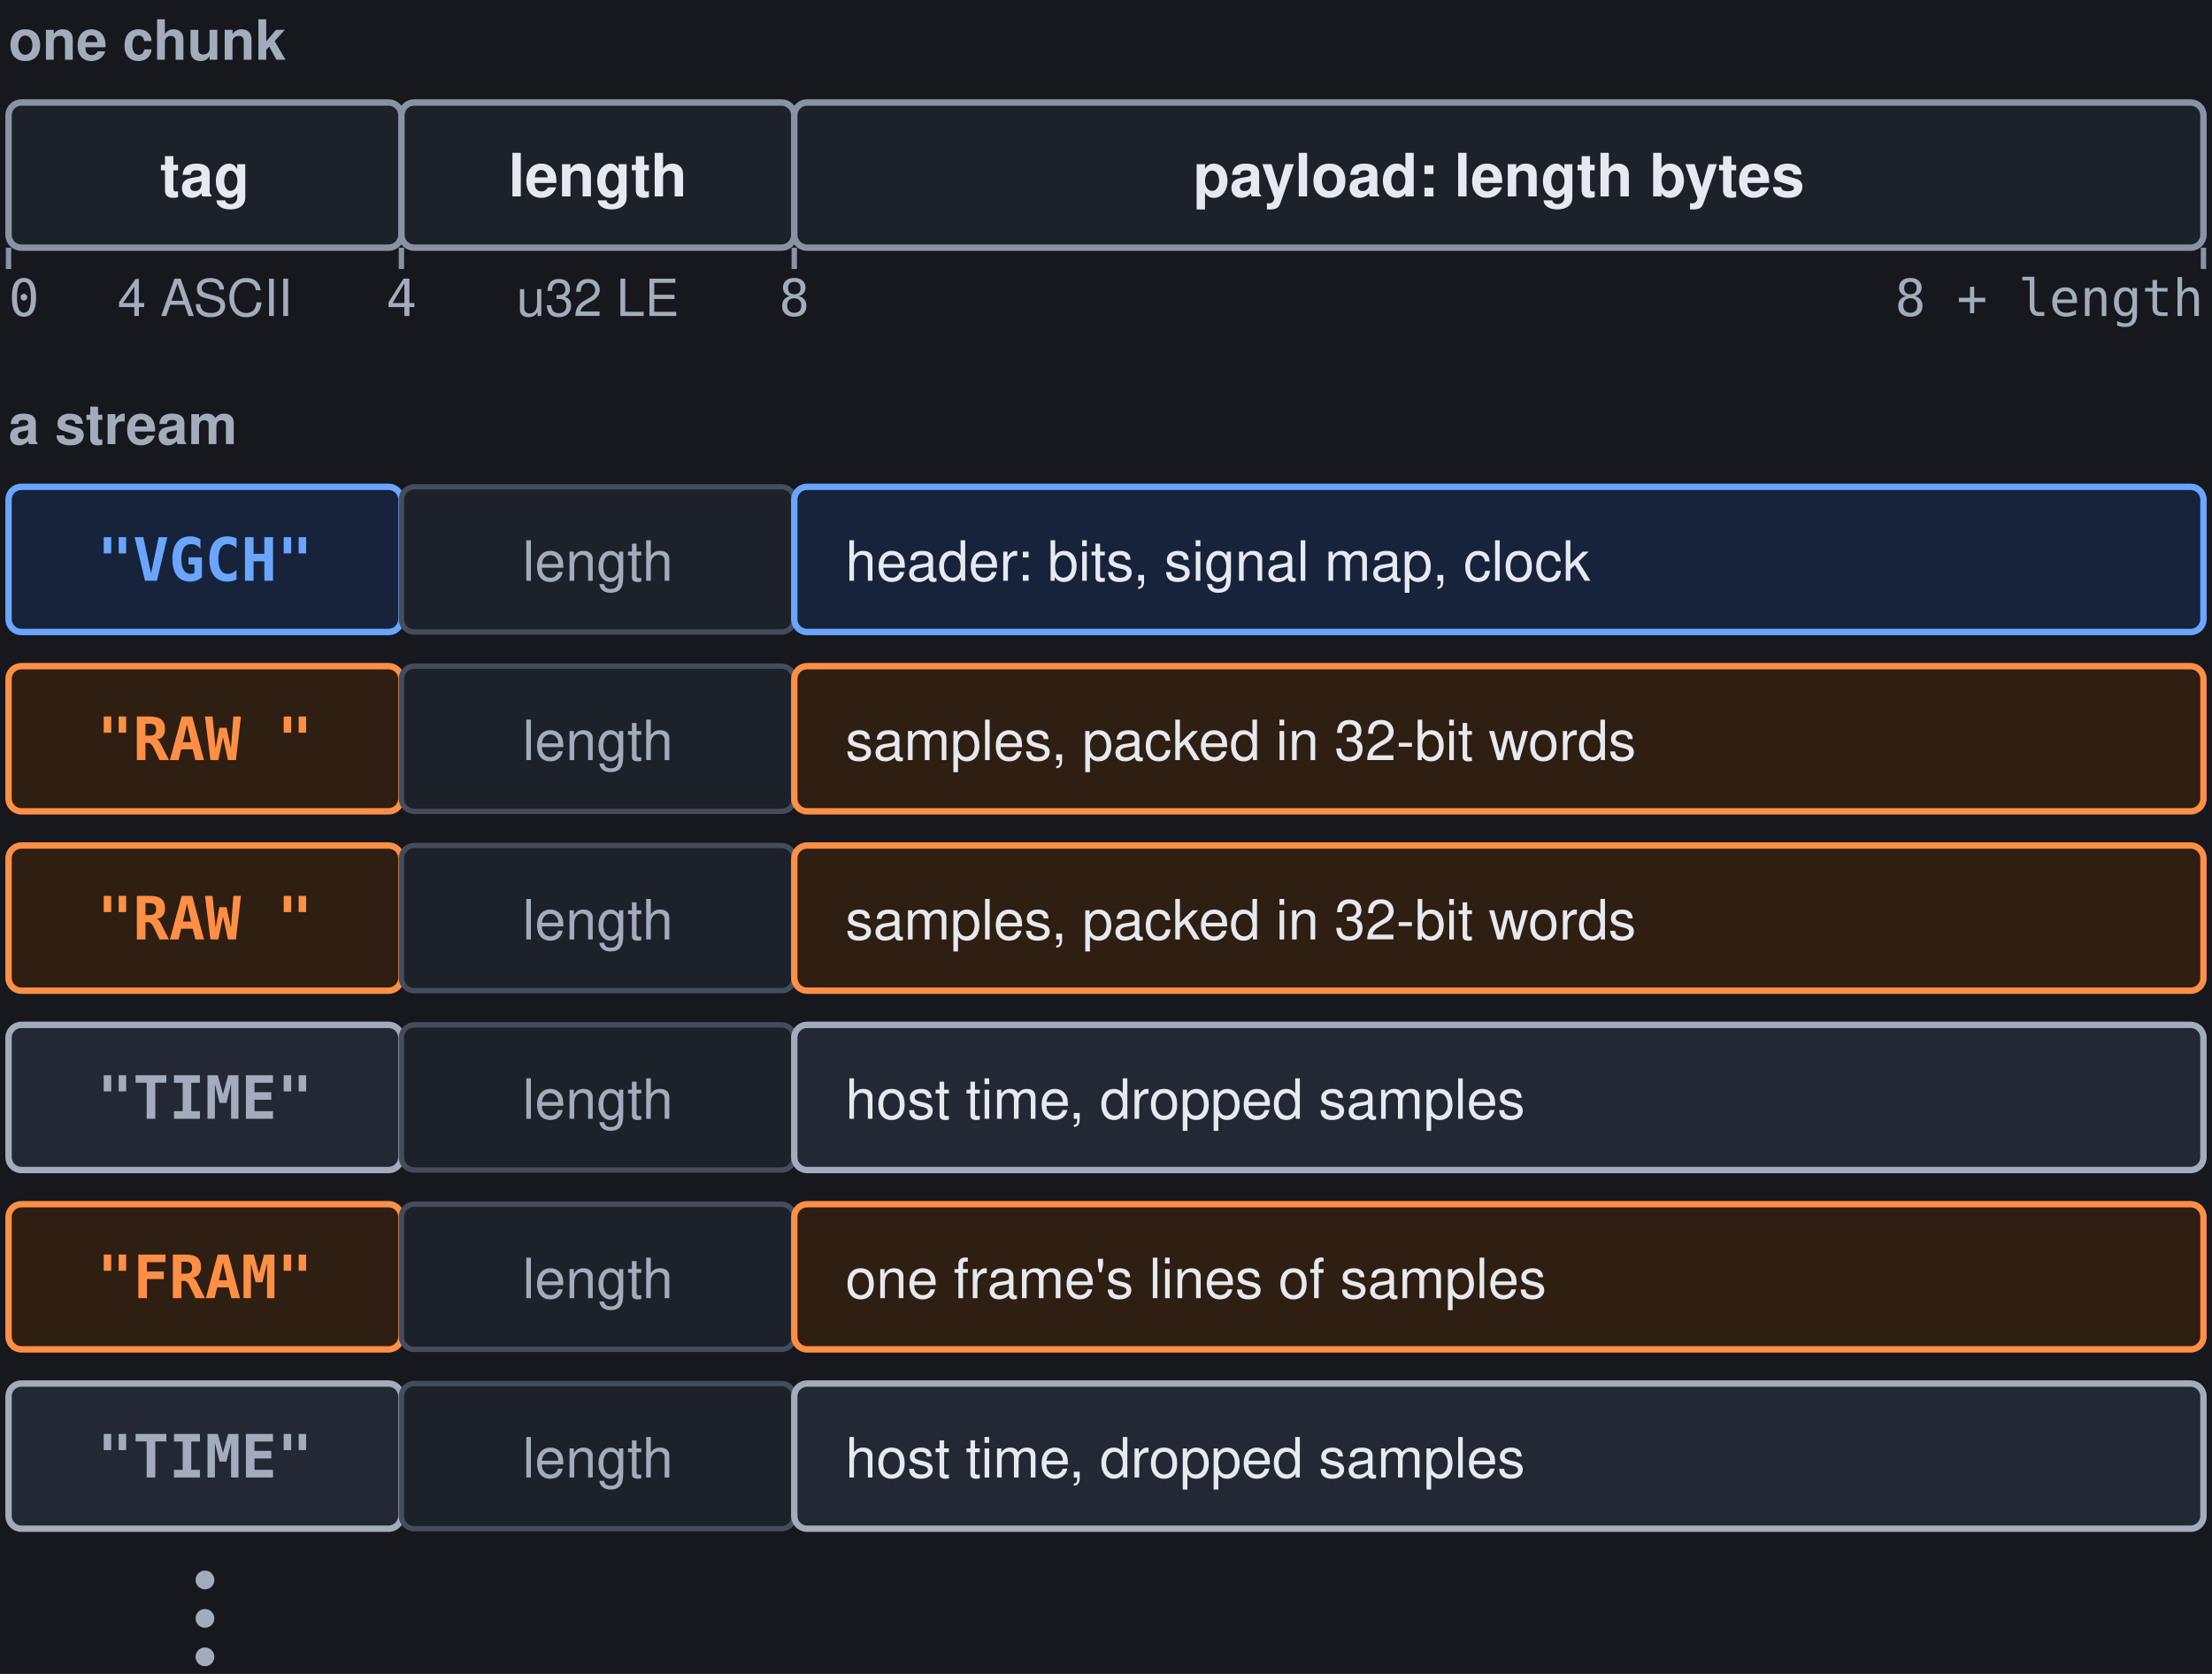
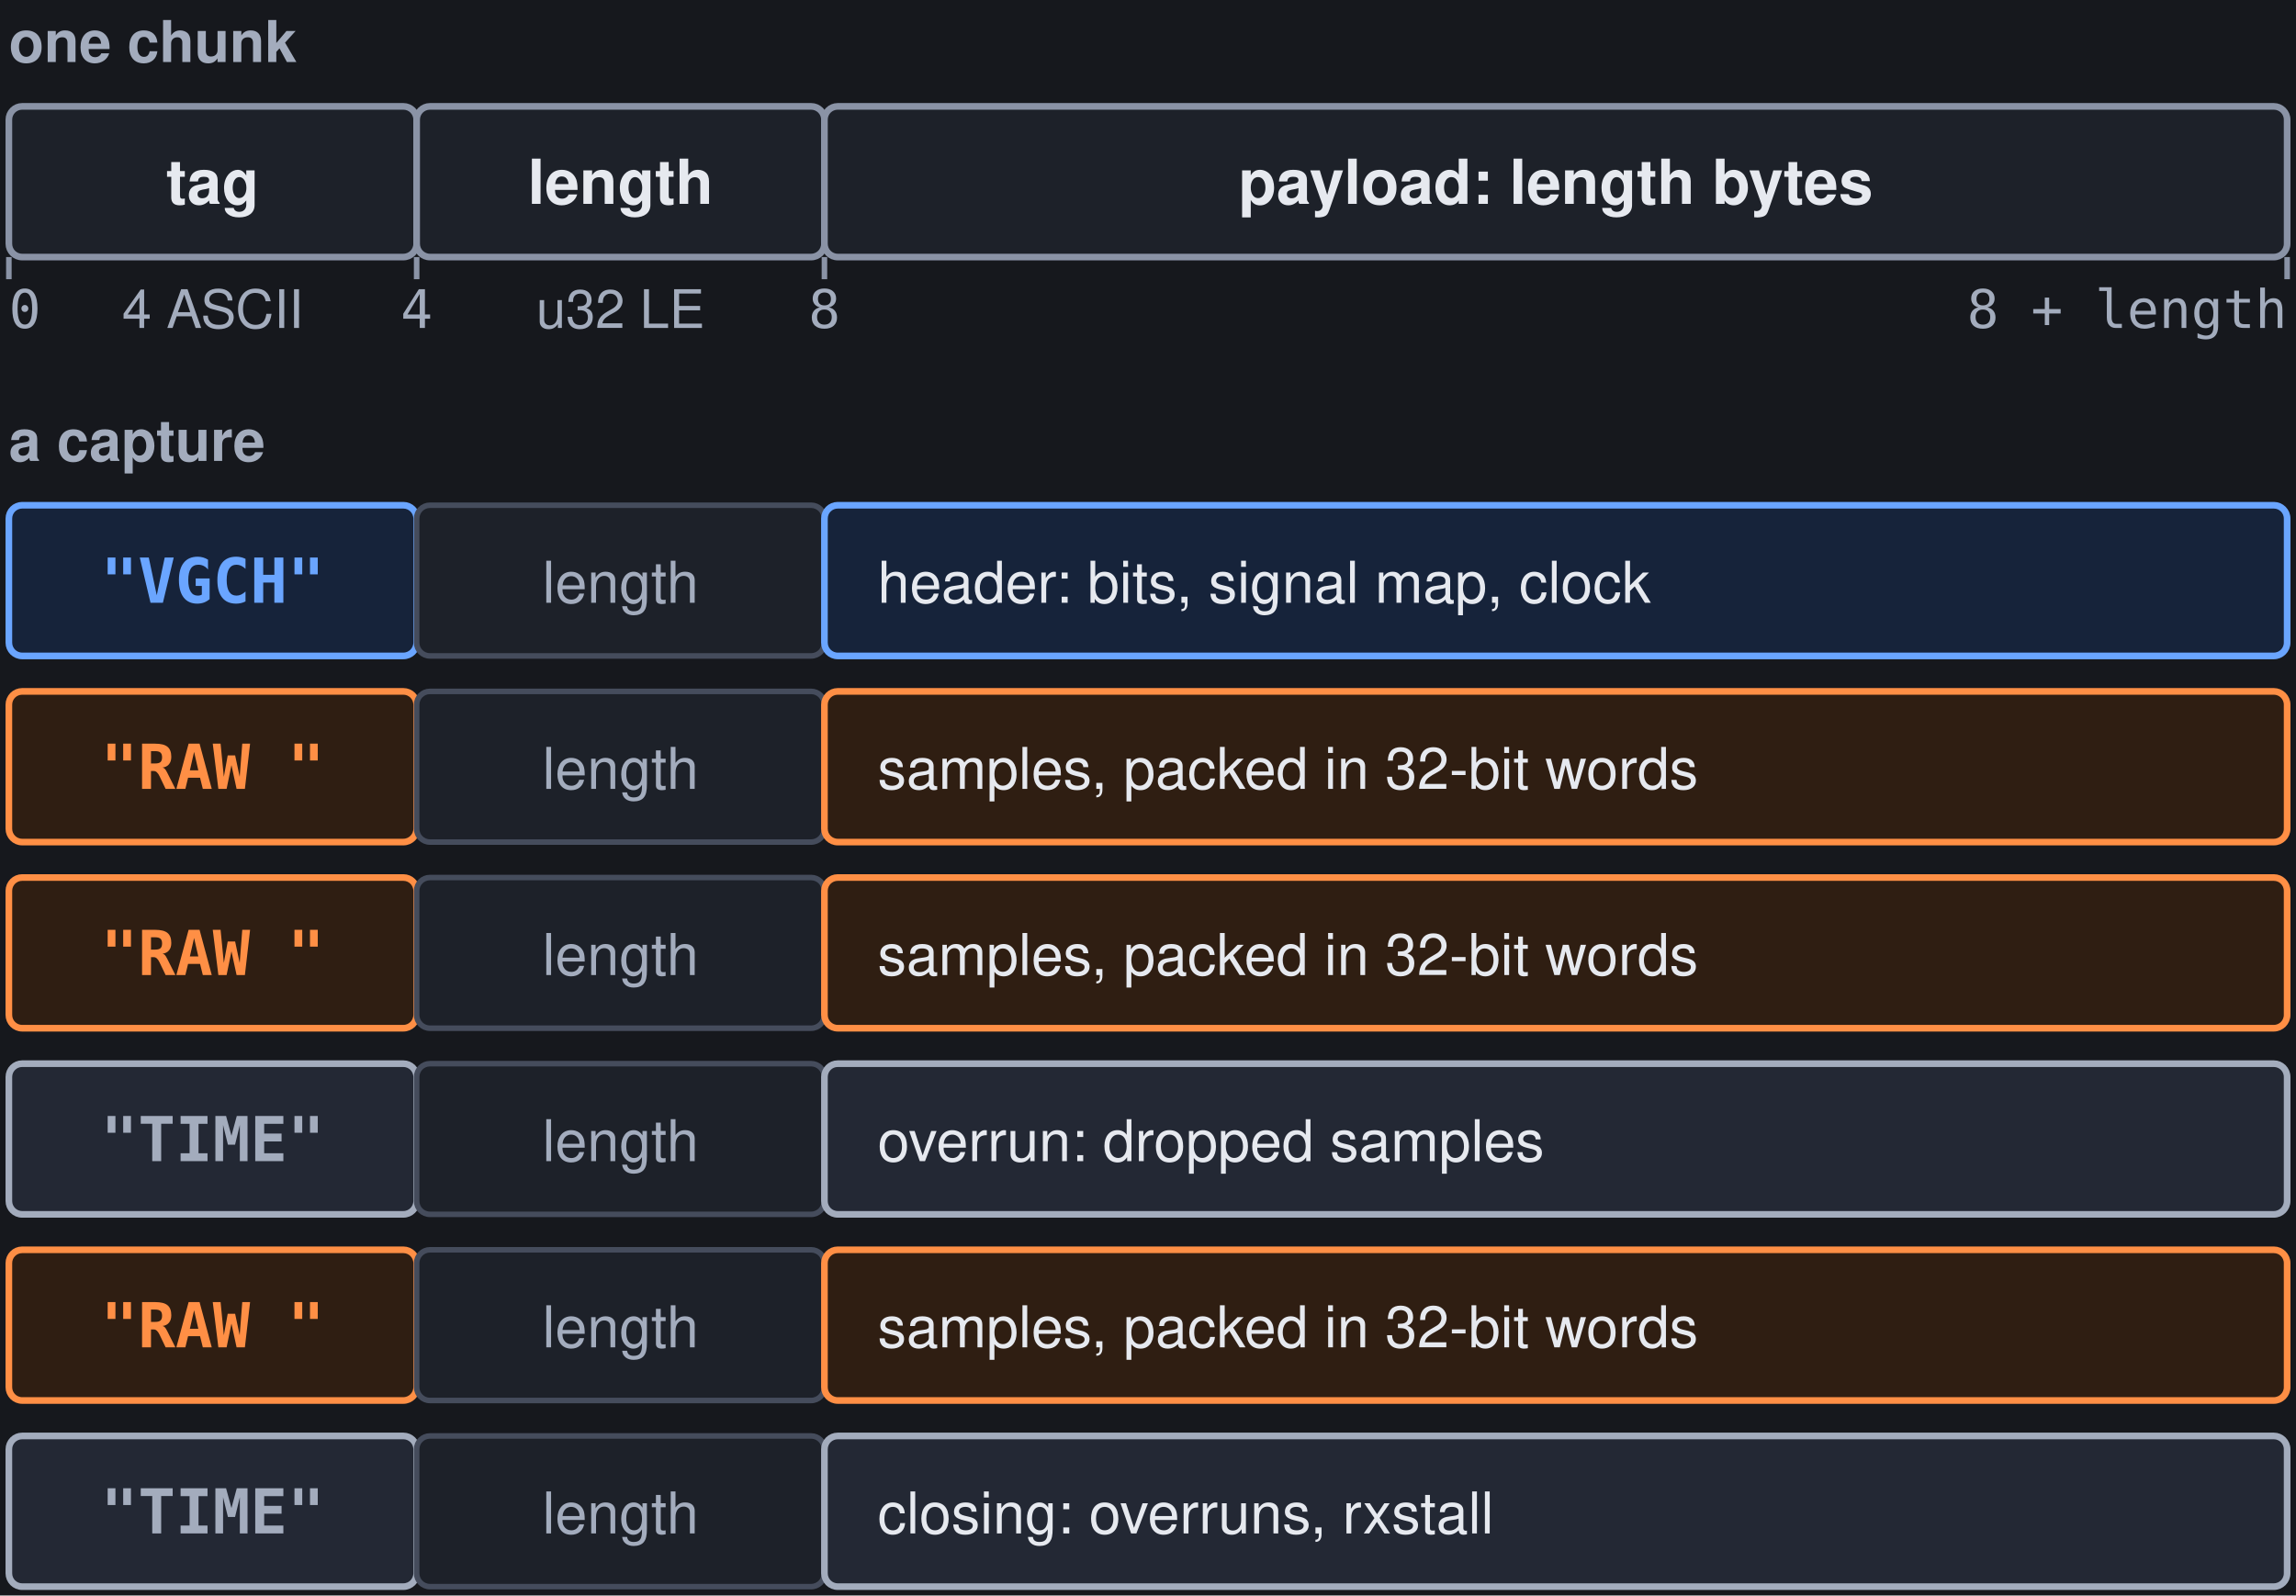
- <svg xmlns="http://www.w3.org/2000/svg" width="518" height="392" viewBox="0 0 518 392" role="img" aria-labelledby="t">
-   <rect x="0" y="0" width="518" height="392" fill="#16181d" />
+ <svg xmlns="http://www.w3.org/2000/svg" width="518" height="360" viewBox="0 0 518 360" role="img" aria-labelledby="t">
+   <rect x="0" y="0" width="518" height="360" fill="#16181d" />
  <text x="2" y="14" font-family="-apple-system, BlinkMacSystemFont, 'Segoe UI', Helvetica, Arial, sans-serif" font-size="13" font-weight="600" fill="#a3acbd" text-anchor="start">one chunk</text>
  <rect x="2" y="24" width="92" height="34" rx="3" fill="#1d2129" stroke="#8a93a6" stroke-width="1.5" />
  <text x="48.0" y="46" font-family="-apple-system, BlinkMacSystemFont, 'Segoe UI', Helvetica, Arial, sans-serif" font-size="14" font-weight="700" fill="#e6e9ef" text-anchor="middle">tag</text>
  <rect x="94" y="24" width="92" height="34" rx="3" fill="#1d2129" stroke="#8a93a6" stroke-width="1.5" />
  <text x="140.0" y="46" font-family="-apple-system, BlinkMacSystemFont, 'Segoe UI', Helvetica, Arial, sans-serif" font-size="14" font-weight="700" fill="#e6e9ef" text-anchor="middle">length</text>
  <rect x="186" y="24" width="330" height="34" rx="3" fill="#1d2129" stroke="#8a93a6" stroke-width="1.5" />
  <text x="351.0" y="46" font-family="-apple-system, BlinkMacSystemFont, 'Segoe UI', Helvetica, Arial, sans-serif" font-size="14" font-weight="700" fill="#e6e9ef" text-anchor="middle">payload: length bytes</text>
  <line x1="2" y1="58" x2="2" y2="63" stroke="#8a93a6" stroke-width="1.25" />
  <text x="2" y="74" font-family="ui-monospace, SFMono-Regular, Menlo, Consolas, monospace" font-size="12" font-weight="400" fill="#a3acbd" text-anchor="start">0</text>
  <line x1="94" y1="58" x2="94" y2="63" stroke="#8a93a6" stroke-width="1.25" />
  <text x="94" y="74" font-family="ui-monospace, SFMono-Regular, Menlo, Consolas, monospace" font-size="12" font-weight="400" fill="#a3acbd" text-anchor="middle">4</text>
  <line x1="186" y1="58" x2="186" y2="63" stroke="#8a93a6" stroke-width="1.25" />
  <text x="186" y="74" font-family="ui-monospace, SFMono-Regular, Menlo, Consolas, monospace" font-size="12" font-weight="400" fill="#a3acbd" text-anchor="middle">8</text>
  <line x1="516" y1="58" x2="516" y2="63" stroke="#8a93a6" stroke-width="1.25" />
  <text x="516" y="74" font-family="ui-monospace, SFMono-Regular, Menlo, Consolas, monospace" font-size="12" font-weight="400" fill="#a3acbd" text-anchor="end">8 + length</text>
  <text x="48.0" y="74" font-family="-apple-system, BlinkMacSystemFont, 'Segoe UI', Helvetica, Arial, sans-serif" font-size="12" font-weight="400" fill="#a3acbd" text-anchor="middle">4 ASCII</text>
  <text x="140.0" y="74" font-family="-apple-system, BlinkMacSystemFont, 'Segoe UI', Helvetica, Arial, sans-serif" font-size="12" font-weight="400" fill="#a3acbd" text-anchor="middle">u32 LE</text>
-   <text x="2" y="104" font-family="-apple-system, BlinkMacSystemFont, 'Segoe UI', Helvetica, Arial, sans-serif" font-size="13" font-weight="600" fill="#a3acbd" text-anchor="start">a stream</text>
+   <text x="2" y="104" font-family="-apple-system, BlinkMacSystemFont, 'Segoe UI', Helvetica, Arial, sans-serif" font-size="13" font-weight="600" fill="#a3acbd" text-anchor="start">a capture</text>
  <rect x="2" y="114" width="92" height="34" rx="3" fill="#16233a" stroke="#6aa5ff" stroke-width="1.5" />
  <text x="48.0" y="136" font-family="ui-monospace, SFMono-Regular, Menlo, Consolas, monospace" font-size="14" font-weight="700" fill="#6aa5ff" text-anchor="middle">"VGCH"</text>
  <rect x="94" y="114" width="92" height="34" rx="3" fill="#1d2129" stroke="#454c5c" stroke-width="1.25" />
  <text x="140.0" y="136" font-family="-apple-system, BlinkMacSystemFont, 'Segoe UI', Helvetica, Arial, sans-serif" font-size="13" font-weight="400" fill="#a3acbd" text-anchor="middle">length</text>
  <rect x="186" y="114" width="330" height="34" rx="3" fill="#16233a" stroke="#6aa5ff" stroke-width="1.5" />
  <text x="198" y="136" font-family="-apple-system, BlinkMacSystemFont, 'Segoe UI', Helvetica, Arial, sans-serif" font-size="13" font-weight="400" fill="#e6e9ef" text-anchor="start">header: bits, signal map, clock</text>
  <rect x="2" y="156" width="92" height="34" rx="3" fill="#2f1e12" stroke="#ff8f45" stroke-width="1.5" />
  <text x="48.0" y="178" font-family="ui-monospace, SFMono-Regular, Menlo, Consolas, monospace" font-size="14" font-weight="700" fill="#ff8f45" text-anchor="middle">"RAW "</text>
  <rect x="94" y="156" width="92" height="34" rx="3" fill="#1d2129" stroke="#454c5c" stroke-width="1.25" />
  <text x="140.0" y="178" font-family="-apple-system, BlinkMacSystemFont, 'Segoe UI', Helvetica, Arial, sans-serif" font-size="13" font-weight="400" fill="#a3acbd" text-anchor="middle">length</text>
  <rect x="186" y="156" width="330" height="34" rx="3" fill="#2f1e12" stroke="#ff8f45" stroke-width="1.5" />
  <text x="198" y="178" font-family="-apple-system, BlinkMacSystemFont, 'Segoe UI', Helvetica, Arial, sans-serif" font-size="13" font-weight="400" fill="#e6e9ef" text-anchor="start">samples, packed in 32-bit words</text>
  <rect x="2" y="198" width="92" height="34" rx="3" fill="#2f1e12" stroke="#ff8f45" stroke-width="1.5" />
  <text x="48.0" y="220" font-family="ui-monospace, SFMono-Regular, Menlo, Consolas, monospace" font-size="14" font-weight="700" fill="#ff8f45" text-anchor="middle">"RAW "</text>
  <rect x="94" y="198" width="92" height="34" rx="3" fill="#1d2129" stroke="#454c5c" stroke-width="1.25" />
  <text x="140.0" y="220" font-family="-apple-system, BlinkMacSystemFont, 'Segoe UI', Helvetica, Arial, sans-serif" font-size="13" font-weight="400" fill="#a3acbd" text-anchor="middle">length</text>
  <rect x="186" y="198" width="330" height="34" rx="3" fill="#2f1e12" stroke="#ff8f45" stroke-width="1.5" />
  <text x="198" y="220" font-family="-apple-system, BlinkMacSystemFont, 'Segoe UI', Helvetica, Arial, sans-serif" font-size="13" font-weight="400" fill="#e6e9ef" text-anchor="start">samples, packed in 32-bit words</text>
  <rect x="2" y="240" width="92" height="34" rx="3" fill="#232834" stroke="#a3acbd" stroke-width="1.5" />
  <text x="48.0" y="262" font-family="ui-monospace, SFMono-Regular, Menlo, Consolas, monospace" font-size="14" font-weight="700" fill="#a3acbd" text-anchor="middle">"TIME"</text>
  <rect x="94" y="240" width="92" height="34" rx="3" fill="#1d2129" stroke="#454c5c" stroke-width="1.25" />
  <text x="140.0" y="262" font-family="-apple-system, BlinkMacSystemFont, 'Segoe UI', Helvetica, Arial, sans-serif" font-size="13" font-weight="400" fill="#a3acbd" text-anchor="middle">length</text>
  <rect x="186" y="240" width="330" height="34" rx="3" fill="#232834" stroke="#a3acbd" stroke-width="1.5" />
-   <text x="198" y="262" font-family="-apple-system, BlinkMacSystemFont, 'Segoe UI', Helvetica, Arial, sans-serif" font-size="13" font-weight="400" fill="#e6e9ef" text-anchor="start">host time, dropped samples</text>
+   <text x="198" y="262" font-family="-apple-system, BlinkMacSystemFont, 'Segoe UI', Helvetica, Arial, sans-serif" font-size="13" font-weight="400" fill="#e6e9ef" text-anchor="start">overrun: dropped samples</text>
  <rect x="2" y="282" width="92" height="34" rx="3" fill="#2f1e12" stroke="#ff8f45" stroke-width="1.5" />
-   <text x="48.0" y="304" font-family="ui-monospace, SFMono-Regular, Menlo, Consolas, monospace" font-size="14" font-weight="700" fill="#ff8f45" text-anchor="middle">"FRAM"</text>
+   <text x="48.0" y="304" font-family="ui-monospace, SFMono-Regular, Menlo, Consolas, monospace" font-size="14" font-weight="700" fill="#ff8f45" text-anchor="middle">"RAW "</text>
  <rect x="94" y="282" width="92" height="34" rx="3" fill="#1d2129" stroke="#454c5c" stroke-width="1.25" />
  <text x="140.0" y="304" font-family="-apple-system, BlinkMacSystemFont, 'Segoe UI', Helvetica, Arial, sans-serif" font-size="13" font-weight="400" fill="#a3acbd" text-anchor="middle">length</text>
  <rect x="186" y="282" width="330" height="34" rx="3" fill="#2f1e12" stroke="#ff8f45" stroke-width="1.5" />
-   <text x="198" y="304" font-family="-apple-system, BlinkMacSystemFont, 'Segoe UI', Helvetica, Arial, sans-serif" font-size="13" font-weight="400" fill="#e6e9ef" text-anchor="start">one frame's lines of samples</text>
+   <text x="198" y="304" font-family="-apple-system, BlinkMacSystemFont, 'Segoe UI', Helvetica, Arial, sans-serif" font-size="13" font-weight="400" fill="#e6e9ef" text-anchor="start">samples, packed in 32-bit words</text>
  <rect x="2" y="324" width="92" height="34" rx="3" fill="#232834" stroke="#a3acbd" stroke-width="1.5" />
  <text x="48.0" y="346" font-family="ui-monospace, SFMono-Regular, Menlo, Consolas, monospace" font-size="14" font-weight="700" fill="#a3acbd" text-anchor="middle">"TIME"</text>
  <rect x="94" y="324" width="92" height="34" rx="3" fill="#1d2129" stroke="#454c5c" stroke-width="1.25" />
  <text x="140.0" y="346" font-family="-apple-system, BlinkMacSystemFont, 'Segoe UI', Helvetica, Arial, sans-serif" font-size="13" font-weight="400" fill="#a3acbd" text-anchor="middle">length</text>
  <rect x="186" y="324" width="330" height="34" rx="3" fill="#232834" stroke="#a3acbd" stroke-width="1.5" />
-   <text x="198" y="346" font-family="-apple-system, BlinkMacSystemFont, 'Segoe UI', Helvetica, Arial, sans-serif" font-size="13" font-weight="400" fill="#e6e9ef" text-anchor="start">host time, dropped samples</text>
-   <circle cx="48.0" cy="370" r="2.2" fill="#a3acbd" />
-   <circle cx="48.0" cy="379" r="2.2" fill="#a3acbd" />
-   <circle cx="48.0" cy="388" r="2.2" fill="#a3acbd" />
+   <text x="198" y="346" font-family="-apple-system, BlinkMacSystemFont, 'Segoe UI', Helvetica, Arial, sans-serif" font-size="13" font-weight="400" fill="#e6e9ef" text-anchor="start">closing: overruns, rxstall</text>
</svg>
